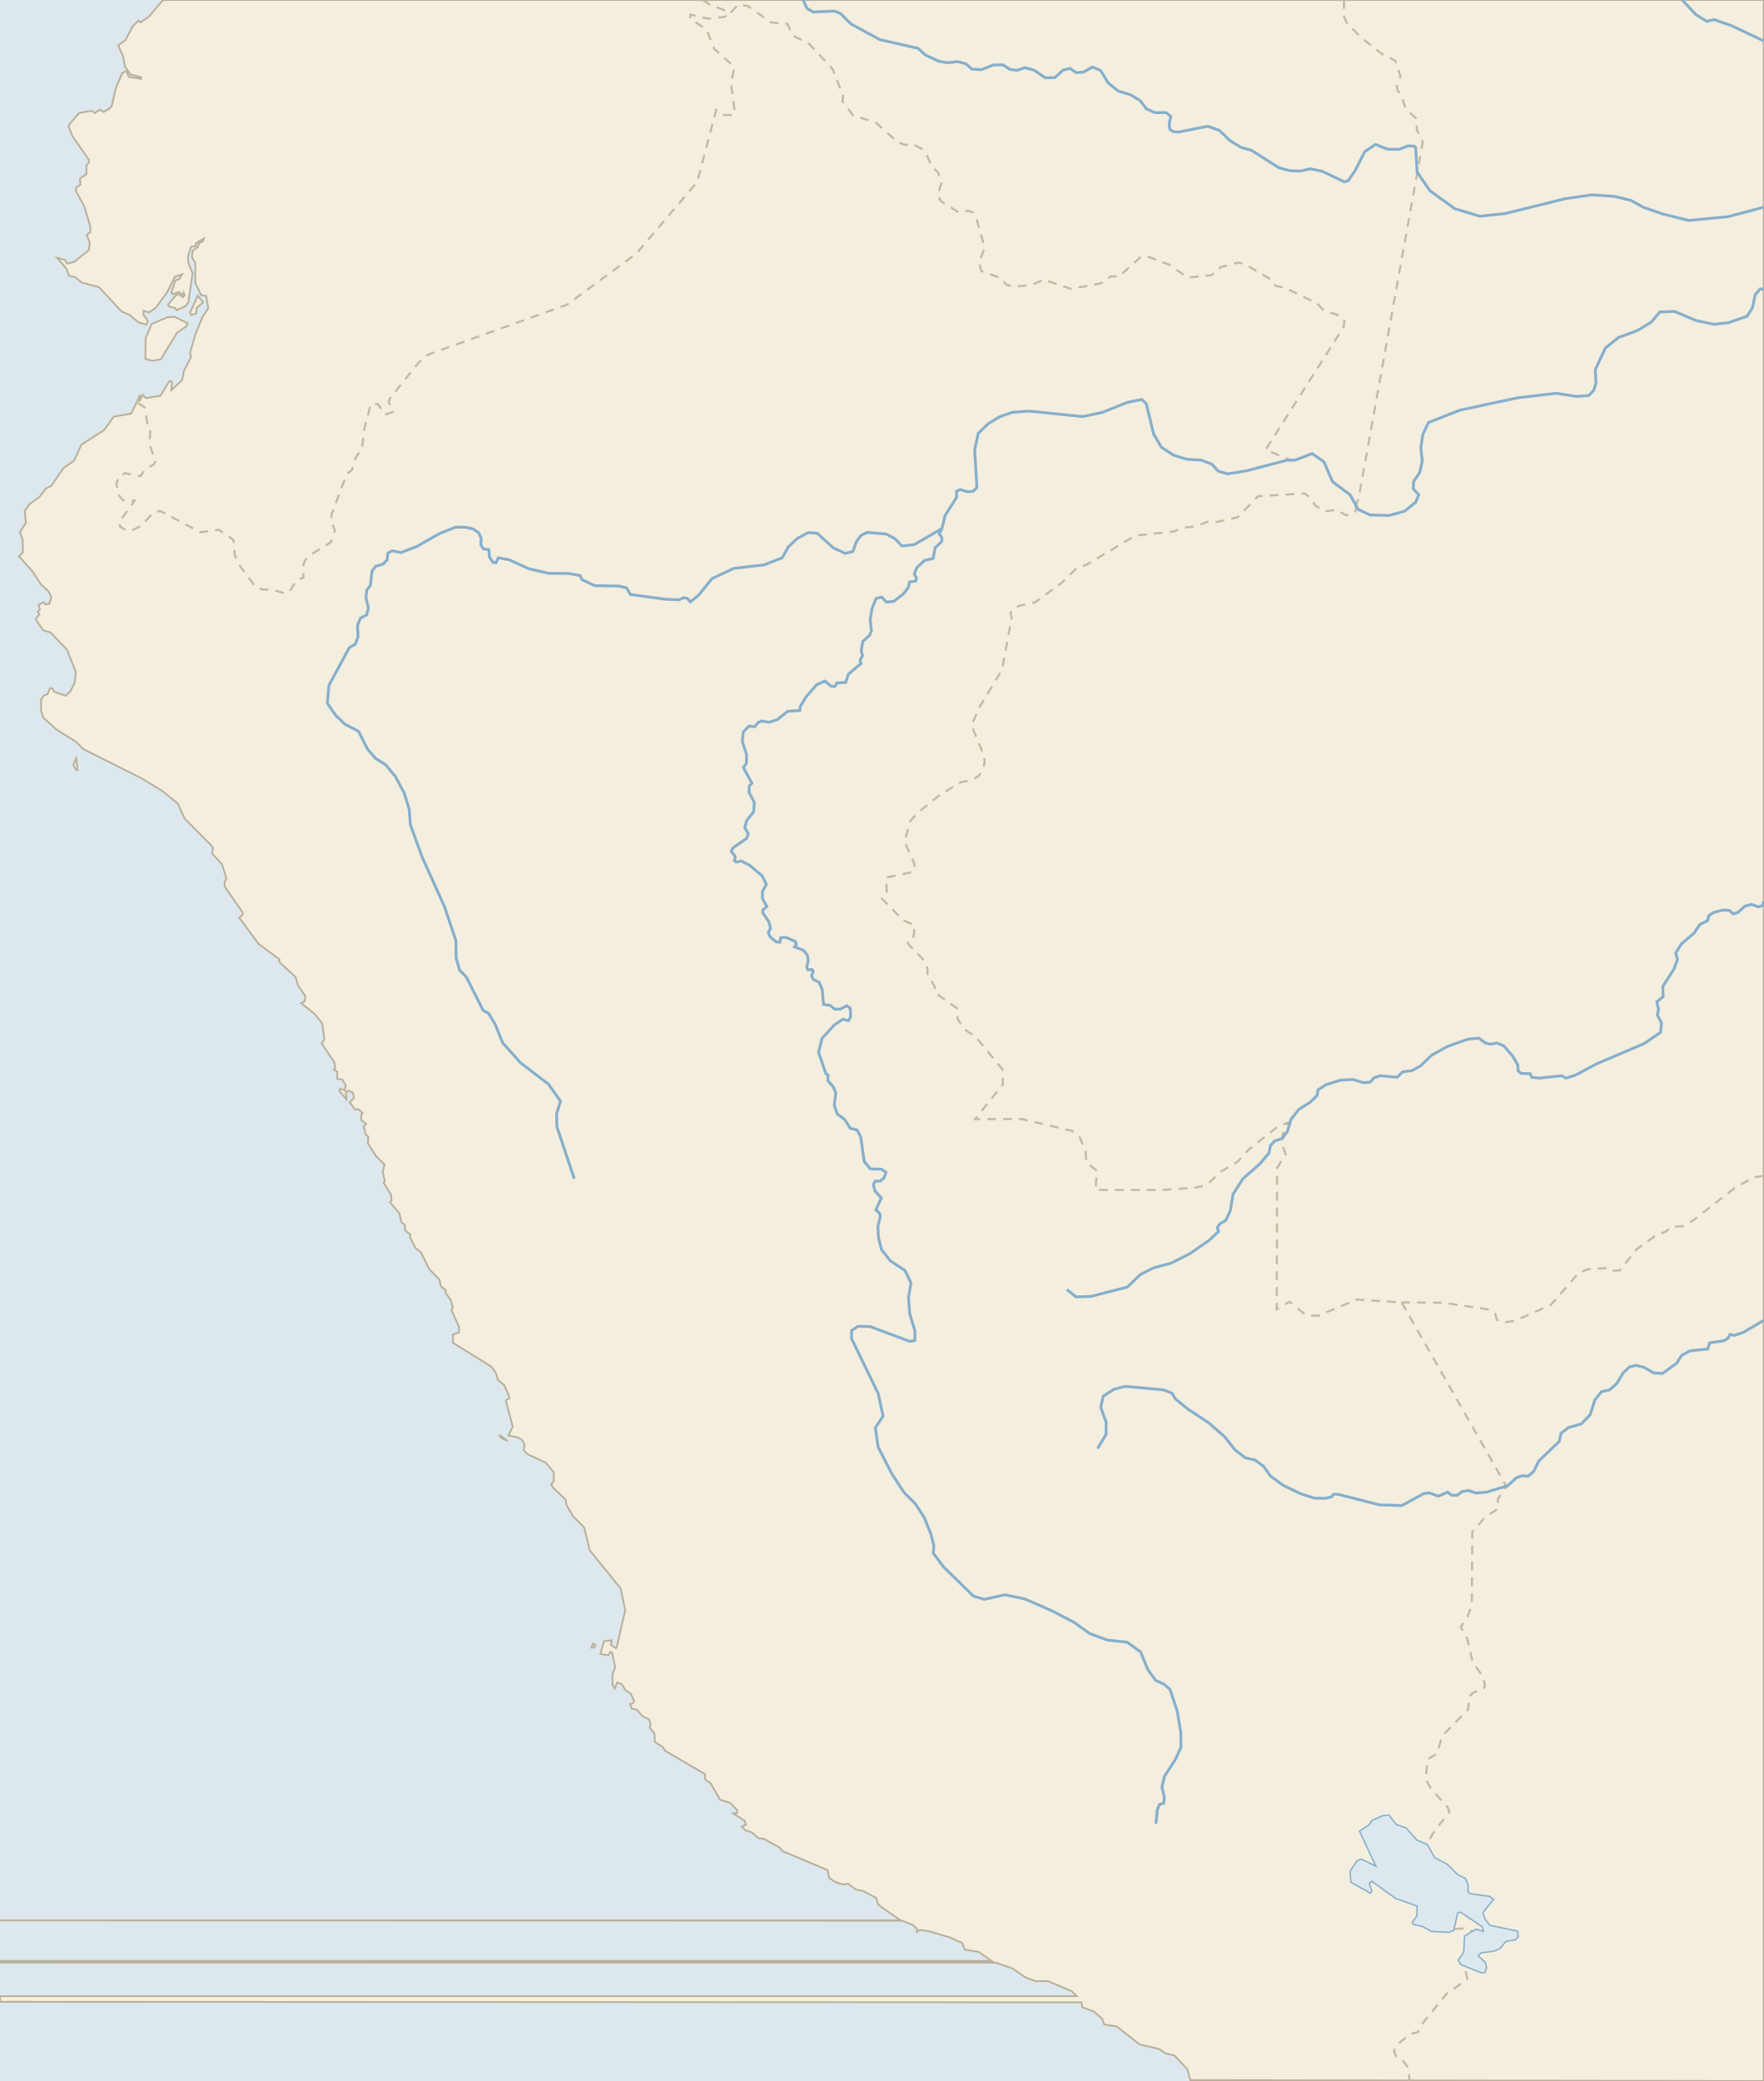
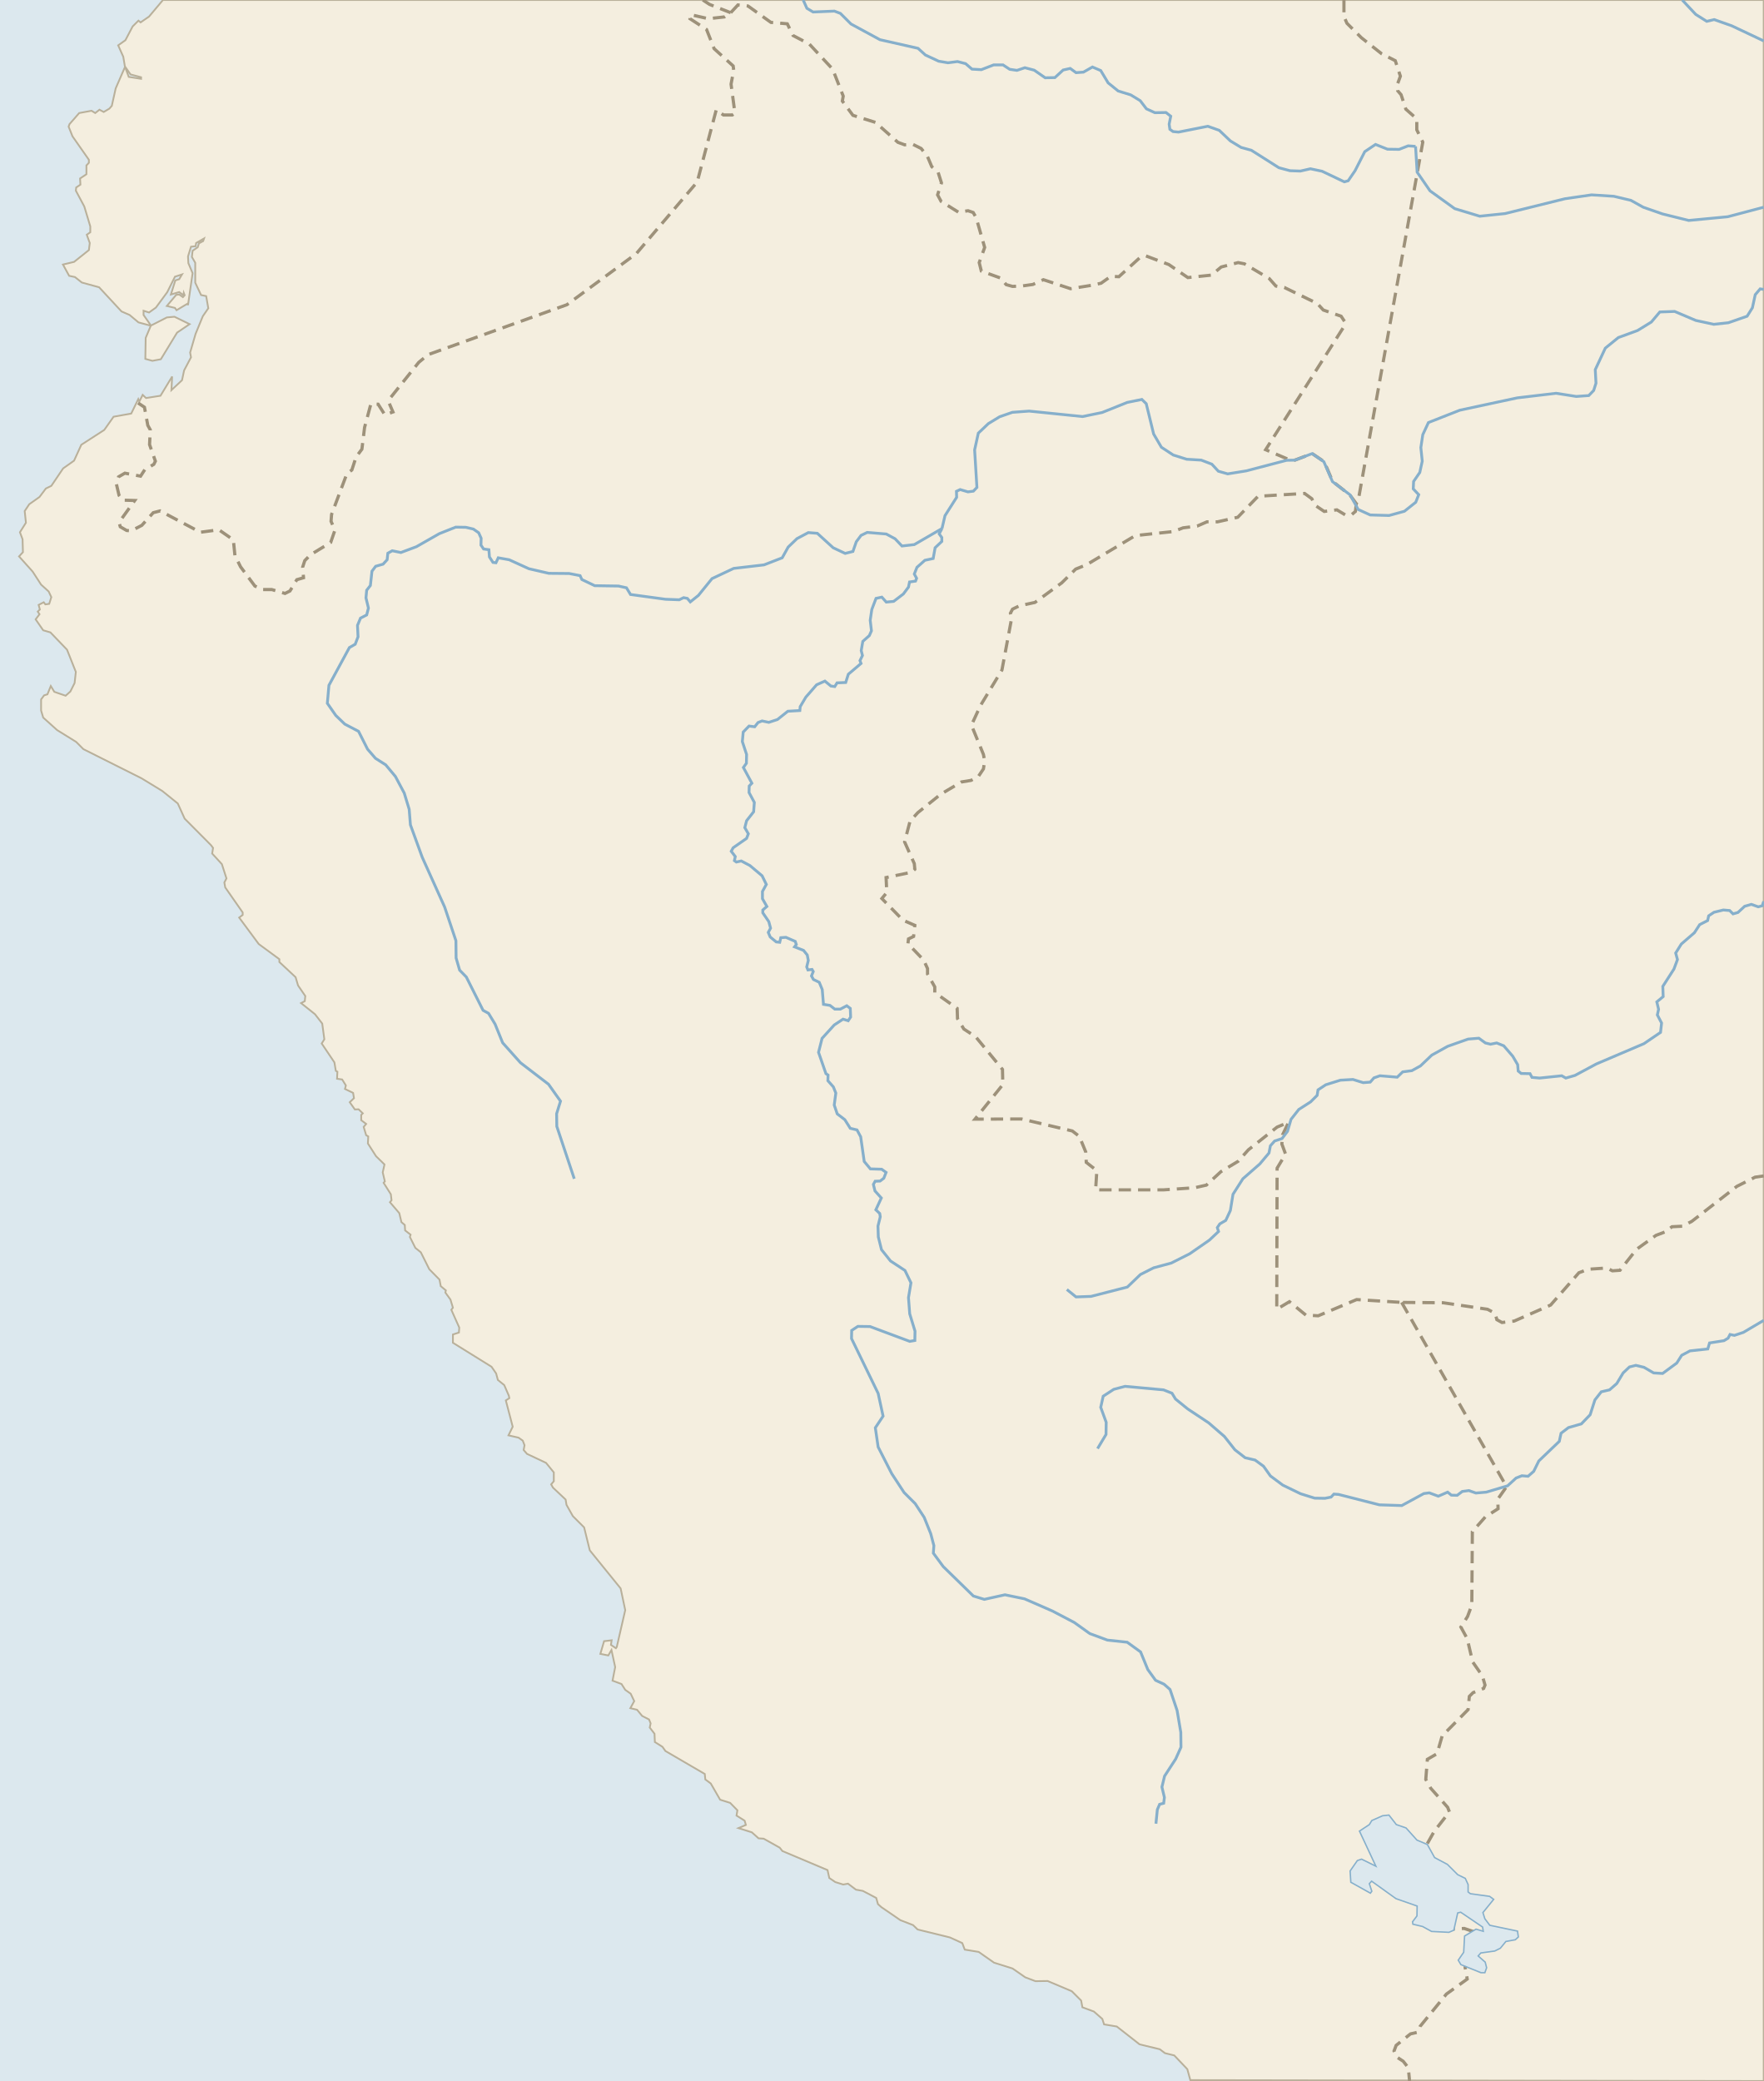
<svg xmlns="http://www.w3.org/2000/svg" viewBox="0 0 1000 1180" width="1000" height="1180">
  <rect width="1000" height="1180" fill="#dce8ee" />
-   <path fill="#f4eedf" stroke="#b9b09a" stroke-width="1" d="M1000.0 1135.6L1000.0 1180.0L674.9 1179.5L673.2 1173.3L665.8 1165.5L660.5 1164.2L657.6 1162.0L646.1 1159.2L633.2 1149.1L626.0 1147.9L625.0 1144.8L620.2 1140.6L613.7 1138.2L613.2 1135.4L0.0 1135.1L0.0 1131.9L610.5 1131.9L607.7 1129.1L594.0 1123.3L587.1 1123.4L581.3 1121.2L574.1 1116.2L564.6 1112.9L0.0 1112.8L0.0 1111.9L562.2 1111.9L554.9 1106.8L547.0 1105.5L545.6 1101.8L538.6 1098.6L526.8 1095.1L521.6 1094.3L519.9 1095.4L519.9 1093.7L517.7 1091.6L511.4 1089.1L0.0 1088.9L510.8 1088.9L510.5 1088.8L499.7 1081.4L497.8 1079.7L496.8 1076.2L489.2 1072.2L485.3 1071.5L480.8 1068.1L478.1 1068.6L473.6 1067.2L470.2 1064.9L469.2 1060.4L443.6 1049.6L442.1 1047.7L433.0 1042.6L430.1 1042.4L426.3 1039.0L422.7 1037.9L420.5 1035.8L422.9 1034.8L422.2 1032.4L415.7 1028.3L417.9 1028.0L418.1 1026.5L414.0 1022.3L408.3 1020.5L403.0 1011.3L399.9 1009.0L399.6 1005.9L377.3 992.9L375.6 990.5L371.3 987.8L371.1 983.1L368.4 979.6L368.9 977.2L368.0 975.0L364.1 973.0L361.2 969.5L358.1 968.8L357.2 966.2L358.8 965.9L359.6 964.6L357.6 960.4L354.5 958.2L352.4 954.9L350.0 954.0L348.5 957.5L347.3 955.2L347.3 949.4L348.8 945.3L347.1 937.2L346.1 936.7L344.9 938.7L340.4 937.8L342.5 930.6L346.8 930.1L346.4 932.7L349.2 934.6L349.7 933.9L354.5 913.0L351.9 900.7L334.4 879.1L331.2 866.1L324.8 859.7L321.2 853.3L320.7 850.3L313.5 843.5L312.5 841.7L314.0 839.9L314.0 834.9L309.6 829.5L298.8 824.4L296.9 822.2L297.4 819.5L296.4 816.9L294.0 815.2L288.3 813.9L290.7 809.0L286.8 794.1L288.8 792.8L288.5 791.4L285.9 785.4L282.3 782.5L281.3 778.8L278.7 775.0L256.8 761.4L256.8 756.7L260.2 755.6L260.4 752.8L255.9 742.7L256.8 741.5L255.4 736.9L252.5 732.9L252.8 731.7L249.9 729.3L249.2 725.6L243.4 719.7L238.6 710.1L235.5 707.6L232.4 701.4L232.8 700.1L229.7 697.7L229.5 694.6L227.6 693.0L226.4 687.9L221.1 681.7L222.0 680.6L221.6 677.2L217.5 670.7L218.2 669.9L217.0 664.8L218.0 660.3L213.2 655.6L208.6 648.4L208.8 644.4L207.6 643.7L206.2 639.0L207.6 637.3L204.8 635.2L204.8 632.2L205.7 631.3L203.3 629.0L201.2 629.1L198.3 625.0L200.7 622.7L200.2 619.7L197.6 618.4L196.1 619.2L196.4 623.3L192.5 618.8L192.8 617.4L195.4 618.2L196.1 615.5L194.0 612.1L191.1 611.7L191.3 607.7L189.2 606.6L190.1 605.6L189.6 602.4L182.4 591.7L183.9 589.3L182.7 580.4L178.6 575.1L170.7 568.8L172.8 567.7L173.1 564.8L169.0 558.8L167.6 554.1L158.4 545.5L158.4 543.9L146.7 535.3L135.6 520.3L137.6 518.8L137.6 517.4L127.7 503.2L127.2 500.4L128.4 498.1L125.8 490.0L120.3 484.0L120.8 480.8L119.6 479.2L104.7 464.2L100.8 455.6L92.0 448.5L80.2 441.3L47.3 424.8L43.2 420.7L32.4 414.0L24.5 406.9L23.3 402.9L23.3 396.6L25.0 394.3L26.9 393.7L28.4 390.2L29.6 390.3L30.8 392.3L37.2 394.5L39.9 392.1L42.3 387.3L43.0 381.0L38.0 368.4L28.6 358.6L24.5 357.4L20.2 351.2L22.4 348.3L21.4 346.8L22.6 345.6L21.9 343.0L24.8 341.5L25.7 342.7L27.9 342.4L29.1 338.6L27.6 335.4L23.3 331.5L18.5 324.1L10.8 315.5L13.0 313.1L12.8 305.8L11.3 301.8L14.7 296.4L14.0 289.8L16.6 285.9L22.4 281.8L26.0 277.0L29.1 275.5L35.8 265.6L42.0 261.2L46.1 252.2L59.1 243.8L64.4 236.3L74.4 234.5L79.5 223.9L79.0 227.7L80.9 223.9L82.8 225.7L91.0 224.4L96.0 216.1L97.5 216.3L97.2 221.2L103.2 215.6L104.4 210.0L108.3 202.6L107.8 199.9L110.9 189.3L115.0 179.3L118.1 174.8L116.9 167.9L114.0 167.3L110.7 160.3L110.7 149.0L108.8 145.7L109.2 142.2L112.1 140.2L112.8 138.0L115.2 136.7L115.7 135.2L111.2 137.8L110.9 139.6L108.3 139.9L106.6 145.4L106.8 149.2L109.2 154.9L106.8 171.5L105.2 173.6L100.1 175.9L99.2 174.6L95.8 173.8L95.3 172.7L99.9 167.2L101.6 167.0L103.7 168.5L104.7 167.4L104.2 166.1L104.0 167.4L101.6 165.6L97.7 166.8L97.2 165.9L99.4 159.0L101.6 158.3L103.2 155.6L99.2 156.9L94.8 165.7L88.4 174.4L84.5 177.2L81.4 176.2L81.4 178.6L83.8 182.0L83.1 184.1L78.5 182.8L73.5 178.6L68.9 176.6L56.2 162.9L46.4 160.2L42.5 157.1L39.2 156.4L37.7 152.4L32.4 146.2L36.8 147.4L38.0 149.5L42.0 148.5L50.4 141.8L50.9 137.8L49.2 133.1L51.2 131.7L51.2 128.4L47.8 117.1L43.0 108.1L43.2 106.3L45.6 104.7L45.4 101.2L49.0 98.8L49.0 93.8L50.4 92.3L50.4 90.6L41.1 77.3L38.9 71.8L39.4 70.4L44.9 64.1L51.9 62.8L54.0 64.1L56.4 62.2L58.8 63.5L62.0 61.6L63.4 60.0L65.6 50.1L69.4 41.3L71.8 40.4L73.0 43.6L80.0 44.7L80.0 43.8L74.0 42.2L70.8 37.6L69.9 32.2L67.0 25.7L71.1 22.8L75.2 15.0L78.5 11.7L79.7 12.7L84.5 9.4L92.4 0.0L1000.0 0.0L1000.0 1088.9L1000.0 1089.3L1000.0 1111.9L1000.0 1113.0L1000.0 1131.9L1000.0 1135.6ZM336.3 932.0L337.5 932.8L337.2 934.2L335.3 934.2L336.3 932.0ZM283.0 813.5L287.8 817.0L284.2 815.4L283.0 813.5ZM41.6 433.8L43.2 429.9L44.0 436.6L43.2 436.7L41.6 433.8ZM91.2 203.7L86.4 204.6L82.4 203.5L82.6 191.6L86.0 183.7L94.6 180.0L98.9 179.6L106.4 183.3L105.6 185.1L100.4 188.6L91.2 203.7ZM108.3 178.7L107.8 177.1L112.1 167.7L115.2 171.4L111.4 174.7L111.2 177.7L108.3 178.7Z" />
-   <path fill="none" stroke="#c4b9a2" stroke-width="1.2" stroke-dasharray="5 4" d="M769.0 285.6L768.5 290.0L766.4 291.8L763.0 292.1L758.0 289.1L750.8 290.0L745.5 286.4L743.8 282.8L739.7 279.8L713.3 281.4L701.8 293.3L690.3 295.9L684.3 295.9L678.8 298.3L670.8 299.3L665.3 301.4L643.7 303.7L616.1 320.2L609.9 322.7L602.0 330.5L586.8 341.6L578.0 343.5L574.1 345.4L572.9 347.7L573.6 350.5L568.1 379.9L555.9 400.1L550.8 411.2L557.6 427.8L558.3 431.5L557.6 436.0L554.9 440.0L550.6 442.5L545.1 443.4L533.3 450.4L520.4 460.8L516.0 465.6L512.9 477.4L518.4 489.7L518.7 492.9L516.8 494.6L502.4 497.6L502.8 506.1L500.0 509.5L512.0 521.8L518.7 524.7L518.0 531.0L515.1 532.4L514.8 535.1L523.7 544.4L525.9 549.2L525.9 552.3L530.0 559.6L530.0 562.8L542.7 571.8L542.9 577.6L546.5 583.5L553.2 587.9L568.4 606.4L568.6 615.0L552.8 634.6L579.2 634.5L608.0 641.3L612.0 644.4L615.6 653.2L615.9 659.1L621.9 663.8L621.2 674.6L623.8 674.7L659.6 674.7L677.3 673.5L684.0 672.0L692.2 664.4L702.0 658.5L707.8 652.0L724.1 639.1L730.6 636.4L727.2 643.5L726.8 648.7L728.9 654.4L724.1 662.4L723.9 742.4L731.1 738.1L740.4 745.7L747.4 746.1L769.2 736.9L794.7 738.5M794.7 738.5L854.2 843.0L849.2 850.1L849.4 855.5L842.2 860.1L834.8 868.5L834.5 910.1L832.1 916.6L828.3 922.6L831.9 929.2L835.0 942.4L840.5 950.3L842.0 955.5L841.2 957.4L835.2 959.8L833.1 961.9L832.4 969.4L817.7 984.3L814.8 994.4L809.3 997.6L808.4 1009.0L811.2 1014.0L820.8 1024.8L821.8 1027.4L813.2 1038.4L805.5 1052.1L805.2 1054.6L818.9 1088.9L824.4 1093.8L830.2 1093.5L839.1 1096.5L843.4 1099.9L843.9 1101.7L832.8 1108.1L831.2 1110.9L830.7 1115.5L831.9 1122.2L820.1 1130.7L805.2 1149.0L804.0 1152.3L799.7 1153.3L791.6 1159.8L790.4 1163.0L791.6 1166.2L795.6 1168.8L798.5 1172.5L799.2 1180.0M78.3 228.5L81.9 230.9L83.8 241.2L85.2 243.7L84.8 252.1L88.1 261.5L87.2 263.3L82.1 266.3L79.7 270.0L70.8 268.3L67.2 270.4L66.0 274.5L67.5 280.9L69.6 283.6L76.4 283.8L67.5 296.2L68.2 298.7L71.8 300.8L74.4 301.0L80.4 297.9L86.9 290.7L90.8 289.7L113.6 301.8L124.1 300.4L132.3 306.1L133.2 315.0L136.4 321.4L144.5 332.3L148.8 334.3L154.1 334.3L161.6 336.5L164.4 335.1L168.3 328.7L172.1 327.6L171.6 321.6L172.8 317.9L176.0 314.6L187.5 307.6L189.9 300.6L187.7 295.6L188.0 291.7L196.6 268.8L199.5 266.5L201.9 259.1L205.2 254.7L206.7 242.4L210.3 229.0L214.4 229.2L218.2 235.2L222.8 233.6L220.4 228.0L221.1 225.9L237.4 205.5L242.7 201.1L321.4 172.8L360.8 143.8L395.3 103.2L406.1 62.3L410.2 65.2L415.2 65.2L416.7 64.2L414.5 47.7L416.0 39.8L415.7 37.4L404.9 27.6L400.6 16.7L391.2 10.6L391.5 8.3L401.6 10.6L410.7 9.6L414.3 7.2M414.3 7.2L418.4 2.8L424.1 3.4L437.1 12.7L446.4 13.5L449.6 20.1L458.9 25.0L472.1 39.2L478.1 54.5L477.6 57.3L483.6 65.4L496.4 69.4L509.1 80.7L512.9 82.1L517.7 81.9L522.3 84.2L525.9 88.8L528.3 94.5L531.9 97.7L533.8 103.7L531.6 110.5L533.6 114.2L543.4 120.3L548.9 119.5L551.8 120.5L553.5 123.5L558.3 140.3L555.2 148.9L556.4 153.7L567.4 157.7L570.5 161.4L574.1 162.4L579.2 162.2L585.6 161.3L591.6 158.6L607.0 163.7L618.8 161.8L624.3 160.6L629.8 156.7L634.4 156.9L646.4 146.0L649.7 145.1L662.7 150.0L673.5 157.4L686.9 156.0L692.4 151.4L702.0 148.9L705.6 149.6L719.6 157.9L723.4 162.2L728.2 163.0L746.9 172.1L750.3 175.8L760.4 179.3L762.3 182.2L761.8 185.5L717.6 255.0L731.3 260.8L734.2 260.9L744.0 257.2L750.8 261.8L755.6 273.0L765.4 280.7L769.0 285.6M398.5 0.0L402.3 2.5L414.3 7.2M762.0 0.0L762.0 9.3L763.7 13.2L771.9 21.4L783.4 30.5L791.1 34.4L794.0 43.2L792.0 48.7L792.5 51.5L794.4 53.7L797.1 61.9L803.3 67.4L803.3 73.6L806.7 80.6L770.2 283.2L769.0 285.6M1000.0 666.8L995.1 667.5L984.8 672.7L959.3 692.5L954.0 695.3L948.0 695.6L944.4 698.4L938.9 700.5L927.9 708.4L918.5 720.3L914.2 720.6L911.1 719.0L900.5 719.7L895.2 721.7L879.2 740.0L858.5 749.1L851.6 749.9L848.7 748.3L847.7 744.7L843.4 742.4L818.2 738.7L794.7 738.5" />
+   <path fill="#f4eedf" stroke="#b9b09a" stroke-width="1" d="M21.9 343.0L24.8 341.5L25.7 342.7L27.9 342.4L29.1 338.6L27.6 335.4L23.3 331.5L18.5 324.1L10.8 315.5L13.0 313.1L12.8 305.8L11.3 301.8L14.7 296.4L14.0 289.8L16.6 285.9L22.4 281.8L26.0 277.0L29.1 275.5L35.8 265.6L42.0 261.2L46.1 252.2L59.1 243.8L64.4 236.3L74.4 234.5L78.4 226.3L79.0 227.7L80.9 223.9L82.8 225.7L91.0 224.4L97.6 213.5L97.2 221.2L103.2 215.6L104.4 210.0L108.3 202.6L107.8 199.9L110.9 189.3L115.0 179.3L118.1 174.8L116.9 167.9L114.0 167.3L110.7 160.3L110.7 149.0L108.8 145.7L109.2 142.2L112.1 140.2L112.8 138.0L115.2 136.7L115.7 135.2L111.2 137.8L110.9 139.6L108.3 139.9L106.6 145.4L106.8 149.2L109.2 154.9L106.6 173.0L106.3 172.2L100.1 175.9L99.2 174.6L94.6 173.5L99.9 167.2L101.6 167.0L103.7 168.5L104.7 167.4L104.2 166.1L104.0 167.4L101.6 165.6L96.9 167.0L99.4 159.0L101.6 158.3L103.2 155.6L99.2 156.9L94.8 165.7L88.4 174.4L84.5 177.2L81.4 176.2L81.4 178.6L85.6 184.6L94.6 180.0L98.9 179.6L107.5 183.8L100.4 188.6L91.2 203.7L86.4 204.6L82.4 203.5L82.6 191.6L85.5 184.7L78.5 182.8L73.5 178.6L68.9 176.6L56.2 162.9L46.4 160.2L42.5 157.1L39.2 156.4L35.7 150.0L42.0 148.5L50.4 141.8L50.9 137.8L49.2 133.1L51.2 131.7L51.2 128.4L47.8 117.1L43.0 108.1L43.2 106.3L45.6 104.7L45.4 101.2L49.0 98.8L49.0 93.8L50.4 92.3L50.4 90.6L41.1 77.3L38.9 71.8L39.4 70.4L44.9 64.1L51.9 62.8L54.0 64.1L56.4 62.2L58.8 63.5L62.0 61.6L63.4 60.0L65.6 50.1L70.9 37.9L73.0 43.6L80.0 44.7L80.0 43.8L74.0 42.2L70.8 37.6L69.9 32.2L67.0 25.7L71.1 22.8L75.2 15.0L78.5 11.7L79.7 12.7L84.5 9.4L92.4 0.0L1000.0 0.0L1000.0 1180.0L674.9 1179.5L673.2 1173.3L665.8 1165.5L660.5 1164.2L657.6 1162.0L646.1 1159.2L633.2 1149.1L626.0 1147.9L625.0 1144.8L620.2 1140.6L613.7 1138.2L613.0 1134.4L607.7 1129.1L594.0 1123.3L587.1 1123.4L581.3 1121.2L574.1 1116.2L563.6 1112.9L554.9 1106.8L547.0 1105.5L545.6 1101.8L538.6 1098.6L520.3 1094.1L517.7 1091.6L510.5 1088.8L499.7 1081.4L497.8 1079.7L496.8 1076.2L489.2 1072.2L485.3 1071.5L480.8 1068.1L478.1 1068.6L473.6 1067.2L470.2 1064.9L469.2 1060.4L443.6 1049.6L442.1 1047.7L433.0 1042.6L430.1 1042.4L426.3 1039.0L418.7 1036.6L422.9 1034.8L422.2 1032.4L417.6 1029.5L418.1 1026.5L414.0 1022.3L408.3 1020.5L403.0 1011.3L399.9 1009.0L399.6 1005.9L377.3 992.9L375.6 990.5L371.3 987.8L371.1 983.1L368.4 979.6L368.9 977.2L368.0 975.0L364.1 973.0L361.2 969.5L357.4 968.6L359.6 964.6L357.6 960.4L354.5 958.2L352.4 954.9L347.3 953.0L348.8 945.3L346.7 935.6L344.9 938.7L340.4 937.8L342.5 930.6L346.8 930.1L346.4 932.7L349.2 934.6L349.7 933.9L354.5 913.0L351.9 900.7L334.4 879.1L331.2 866.1L324.8 859.7L321.2 853.3L320.7 850.3L313.5 843.5L312.5 841.7L314.0 839.9L314.0 834.9L309.6 829.5L298.8 824.4L296.9 822.2L297.4 819.5L296.4 816.9L294.0 815.2L288.3 813.9L290.7 809.0L286.8 794.1L288.8 792.8L288.5 791.4L285.9 785.4L282.3 782.5L281.3 778.8L278.7 775.0L256.8 761.4L256.8 756.7L260.2 755.6L260.4 752.8L255.9 742.7L256.8 741.5L255.4 736.9L252.5 732.9L252.8 731.7L249.9 729.3L249.2 725.6L243.4 719.7L238.6 710.1L235.5 707.6L232.4 701.4L232.8 700.1L229.7 697.7L229.5 694.6L227.6 693.0L226.4 687.9L221.1 681.7L222.0 680.6L221.6 677.2L217.5 670.7L218.2 669.9L217.0 664.8L218.0 660.3L213.2 655.6L208.6 648.4L208.8 644.4L207.6 643.7L206.2 639.0L207.6 637.3L204.8 635.2L204.8 632.2L205.7 631.3L203.3 629.0L201.2 629.1L198.3 625.0L200.7 622.7L200.2 619.7L195.6 617.5L196.1 615.5L194.0 612.1L191.1 611.7L191.3 607.7L190.4 607.2L189.6 602.4L182.4 591.7L183.9 589.3L182.7 580.4L178.6 575.1L170.7 568.8L172.8 567.7L173.1 564.8L169.0 558.8L167.6 554.1L158.4 545.5L158.4 543.9L146.7 535.3L135.6 520.3L137.6 518.8L137.6 517.4L127.7 503.2L127.2 500.4L128.4 498.1L125.8 490.0L120.3 484.0L120.8 480.8L119.6 479.2L104.7 464.2L100.8 455.6L92.0 448.5L80.2 441.3L47.3 424.8L43.2 420.7L32.4 414.0L24.5 406.9L23.3 402.9L23.3 396.6L25.0 394.3L26.9 393.7L28.8 389.0L30.8 392.3L37.2 394.5L39.9 392.1L42.3 387.3L43.0 381.0L38.0 368.4L28.6 358.6L24.5 357.4L20.2 351.2L22.4 348.3L21.4 346.8L22.6 345.6L21.9 343.0Z" />
+   <path fill="none" stroke="#9d917a" stroke-width="1.8" stroke-dasharray="7 4" d="M769.0 285.6L768.5 290.0L766.4 291.8L763.0 292.1L758.0 289.1L750.8 290.0L745.5 286.4L743.8 282.8L739.7 279.8L713.3 281.4L701.8 293.3L690.3 295.9L684.3 295.9L678.8 298.3L670.8 299.3L665.3 301.4L643.7 303.7L616.1 320.2L609.9 322.7L602.0 330.5L586.8 341.6L578.0 343.5L574.1 345.4L572.9 347.7L573.6 350.5L568.1 379.9L555.9 400.1L550.8 411.2L557.6 427.8L558.3 431.5L557.6 436.0L554.9 440.0L550.6 442.5L545.1 443.4L533.3 450.4L520.4 460.8L516.0 465.6L512.9 477.4L518.4 489.7L518.7 492.9L516.8 494.6L502.4 497.6L502.8 506.1L500.0 509.5L512.0 521.8L518.7 524.7L518.0 531.0L515.1 532.4L514.8 535.1L523.7 544.4L525.9 549.2L525.9 552.3L530.0 559.6L530.0 562.8L542.7 571.8L542.9 577.6L546.5 583.5L553.2 587.9L568.4 606.4L568.6 615.0L552.8 634.6L579.2 634.5L608.0 641.3L612.0 644.4L615.6 653.2L615.9 659.1L621.9 663.8L621.2 674.6L623.8 674.7L659.6 674.7L677.3 673.5L684.0 672.0L692.2 664.4L702.0 658.5L707.8 652.0L724.1 639.1L730.6 636.4L727.2 643.5L726.8 648.7L728.9 654.4L724.1 662.4L723.9 742.4L731.1 738.1L740.4 745.7L747.4 746.1L769.2 736.9L794.7 738.5M794.7 738.5L854.2 843.0L849.2 850.1L849.4 855.5L842.2 860.1L834.8 868.5L834.5 910.1L832.1 916.6L828.3 922.6L831.9 929.2L835.0 942.4L840.5 950.3L842.0 955.5L841.2 957.4L835.2 959.8L833.1 961.9L832.4 969.4L817.7 984.3L814.8 994.4L809.3 997.6L808.4 1009.0L811.2 1014.0L820.8 1024.8L821.8 1027.4L813.2 1038.4L805.5 1052.1L805.2 1054.6L818.9 1088.9L824.4 1093.8L830.2 1093.5L839.1 1096.5L843.4 1099.9L843.9 1101.7L832.8 1108.1L831.2 1110.9L830.7 1115.5L831.9 1122.2L820.1 1130.7L805.2 1149.0L804.0 1152.3L799.7 1153.3L791.6 1159.8L790.4 1163.0L791.6 1166.2L795.6 1168.8L798.5 1172.5L799.2 1180.0M78.3 228.5L81.9 230.9L83.8 241.2L85.2 243.7L84.8 252.1L88.1 261.5L87.2 263.3L82.1 266.3L79.7 270.0L70.8 268.3L67.2 270.4L66.0 274.5L67.5 280.9L69.6 283.6L76.4 283.8L67.5 296.2L68.2 298.7L71.8 300.8L74.4 301.0L80.4 297.9L86.9 290.7L90.8 289.7L113.6 301.8L124.1 300.4L132.3 306.1L133.2 315.0L136.4 321.4L144.5 332.3L148.8 334.3L154.1 334.3L161.6 336.5L164.4 335.1L168.3 328.7L172.1 327.6L171.6 321.6L172.8 317.9L176.0 314.6L187.5 307.6L189.9 300.6L187.7 295.6L188.0 291.7L196.6 268.8L199.5 266.5L201.9 259.1L205.2 254.7L206.7 242.4L210.3 229.0L214.4 229.2L218.2 235.2L222.8 233.6L220.4 228.0L221.1 225.9L237.4 205.5L242.7 201.1L321.4 172.8L360.8 143.8L395.3 103.2L406.1 62.3L410.2 65.2L415.2 65.2L416.7 64.2L414.5 47.7L416.0 39.8L415.7 37.4L404.9 27.6L400.6 16.7L391.2 10.6L391.5 8.3L401.6 10.6L410.7 9.6L414.3 7.2M414.3 7.2L418.4 2.8L424.1 3.4L437.1 12.7L446.4 13.5L449.6 20.1L458.9 25.0L472.1 39.2L478.1 54.5L477.6 57.3L483.6 65.4L496.4 69.4L509.1 80.7L512.9 82.1L517.7 81.9L522.3 84.2L525.9 88.8L528.3 94.5L531.9 97.7L533.8 103.7L531.6 110.5L533.6 114.2L543.4 120.3L548.9 119.5L551.8 120.5L553.5 123.5L558.3 140.3L555.2 148.9L556.4 153.7L567.4 157.7L570.5 161.4L574.1 162.4L579.2 162.2L585.6 161.3L591.6 158.6L607.0 163.7L618.8 161.8L624.3 160.6L629.8 156.7L634.4 156.9L646.4 146.0L649.7 145.1L662.7 150.0L673.5 157.4L686.9 156.0L692.4 151.4L702.0 148.9L705.6 149.6L719.6 157.9L723.4 162.2L728.2 163.0L746.9 172.1L750.3 175.8L760.4 179.3L762.3 182.2L761.8 185.5L717.6 255.0L731.3 260.8L734.2 260.9L744.0 257.2L750.8 261.8L755.6 273.0L765.4 280.7L769.0 285.6M398.5 0.0L402.3 2.5L414.3 7.2M762.0 0.0L762.0 9.3L763.7 13.2L771.9 21.4L783.4 30.5L791.1 34.4L794.0 43.2L792.0 48.7L792.5 51.5L794.4 53.7L797.1 61.9L803.3 67.4L803.3 73.6L806.7 80.6L770.2 283.2L769.0 285.6M1000.0 666.8L995.1 667.5L984.8 672.7L959.3 692.5L954.0 695.3L948.0 695.6L944.4 698.4L938.9 700.5L927.9 708.4L918.5 720.3L914.2 720.6L911.1 719.0L900.5 719.7L895.2 721.7L879.2 740.0L858.5 749.1L851.6 749.9L848.7 748.3L847.7 744.7L843.4 742.4L818.2 738.7L794.7 738.5" />
  <path fill="none" stroke="#86afcb" stroke-width="1.6" d="M1000.0 164.1L998.0 163.8L995.2 167.1L993.6 174.5L990.6 179.3L980.0 183.0L971.7 183.9L961.5 181.7L949.5 176.6L941.1 176.9L936.3 182.6L928.5 187.4L917.6 191.4L910.2 197.4L904.5 209.6L904.9 217.3L903.6 221.4L900.8 224.3L893.7 224.8L882.3 223.0L860.3 225.6L827.7 232.6L809.9 239.6L806.7 246.5L805.6 253.8L806.4 261.5L805.0 267.9L801.5 273.0L801.3 277.2L804.4 280.5L802.7 284.8L796.3 289.9L787.6 292.3L776.9 292.0L770.1 288.9L765.5 280.6L755.5 273.1L750.6 261.8L744.0 257.2L734.3 260.9L729.5 261.0L706.6 267.0L696.1 268.7L690.8 267.2L687.1 263.2L681.1 260.9L672.8 260.4L665.2 258.0L658.5 253.6L654.1 246.1L649.9 228.9L647.4 226.5L639.1 228.2L624.9 233.9L613.8 236.2L583.5 233.1L574.0 233.8L566.8 236.3L560.4 240.2L554.7 245.6L552.6 255.1L553.9 276.4L551.9 278.5L548.8 278.9L544.4 277.6L542.3 278.6L542.4 282.0L535.8 292.4L534.1 299.7M455.4 0.0L457.5 4.7L461.0 6.8L473.1 6.3L476.5 7.6L482.5 13.6L498.9 22.5L520.5 27.4L524.7 31.2L532.2 34.7L537.5 35.6L542.9 34.9L547.5 36.1L551.1 39.2L556.4 39.5L563.4 36.8L568.7 36.8L572.5 39.3L576.6 39.9L581.1 38.4L586.4 39.8L592.6 44.1L598.1 44.0L602.8 39.7L606.8 38.8L610.1 41.2L614.3 40.9L619.4 38.0L624.1 40.0L628.3 47.0L634.0 51.6L641.1 53.8L646.5 57.1L650.0 61.7L654.8 63.9L661.1 63.8L663.8 65.9L662.9 70.4L663.3 73.3L665.1 74.6L668.2 74.9L684.8 71.6L691.3 73.9L697.6 79.9L703.7 83.6L709.5 85.2L725.1 95.1L731.4 96.8L737.3 97.0L743.0 95.7L749.6 97.1L762.2 103.1L764.4 102.5L768.3 96.8L773.8 86.0L779.9 81.9L786.7 84.6L793.3 84.7L798.4 82.7L802.6 83.0M802.6 83.0L803.5 97.6L810.8 108.2L824.8 118.3L839.0 122.6L853.4 121.1L887.3 112.7L902.4 110.5L915.0 111.3L924.7 113.6L931.7 117.5L942.6 121.3L957.5 125.0L979.6 122.9L1000.0 117.5M622.3 821.4L627.1 813.4L627.2 806.5L624.1 798.0L625.5 791.7L631.5 787.8L637.9 786.1L659.7 788.1L664.5 790.0L666.5 793.3L673.4 798.9L685.3 806.8L694.2 814.5L700.2 822.1L706.0 826.6L711.6 827.9L716.4 831.4L720.3 836.9L727.3 842.1L737.4 847.0L745.4 849.5L751.2 849.6L754.7 848.9L756.3 847.2L759.0 847.4L782.1 853.3L794.8 853.7L807.3 846.9L810.4 846.5L815.5 848.4L820.8 846.1L822.9 847.8L826.2 847.9L829.1 845.7L832.8 845.2L836.8 846.6L842.7 846.1L854.8 842.5L859.6 838.1L862.9 836.8L866.4 837.1L869.6 834.3L872.5 828.4L884.1 817.3L885.1 812.7L889.3 809.5L896.6 807.4L901.6 802.2L904.3 793.8L907.9 789.2L912.6 788.1L916.7 784.5L920.3 778.5L923.9 775.1L927.5 774.2L932.1 775.3L937.6 778.5L942.7 778.8L950.7 772.9L953.5 768.5L958.2 766.0L968.3 764.9L969.3 761.5L977.5 760.2L979.8 758.8L980.9 756.7L983.4 757.2L988.5 755.5L1000.0 748.7M325.6 668.4L315.7 638.7L315.6 631.5L317.8 624.4L311.0 614.8L295.1 602.6L285.0 591.3L280.7 580.7L277.0 574.6L273.9 572.9L264.4 554.0L260.6 550.1L258.6 543.2L258.5 533.4L252.1 514.3L239.4 486.1L232.7 467.7L232.0 458.9L229.2 449.7L224.2 440.3L218.7 433.7L212.9 430.0L208.4 424.8L203.3 414.7L195.5 410.6L190.4 405.7L185.6 398.8L186.5 388.6L198.1 367.2L201.4 365.3L203.0 361.1L202.7 354.6L204.4 350.5L207.9 348.7L208.9 344.8L207.5 339.0L207.9 334.7L210.0 332.0L210.9 323.9L213.0 321.1L217.2 319.9L219.5 317.4L219.9 313.7L222.4 312.3L227.3 313.3L236.1 310.0L249.1 302.6L258.4 298.9L264.1 299.0L268.4 300.0L271.4 302.1L272.8 305.2L272.7 309.1L274.2 311.3L277.2 311.7L277.5 315.8L279.5 318.9L281.2 319.1L282.5 316.3L288.7 317.4L299.9 322.5L311.2 325.1L322.7 325.2L328.9 326.4L329.9 328.6L337.2 332.1L350.7 332.3L355.2 333.3L357.5 337.1L377.3 339.8L385.1 340.1L387.6 338.9L389.7 339.3L391.4 341.3L396.0 337.6L403.7 328.1L416.0 322.3L433.2 320.3L443.5 316.3L446.9 310.2L451.9 305.4L458.3 302.0L463.4 302.4L472.4 310.6L479.2 313.8L483.6 312.7L485.5 307.2L488.2 303.6L491.7 301.9L502.5 302.8L507.5 305.5L511.4 309.6L518.4 308.8L534.1 299.7M953.8 0.0L961.5 8.2L967.7 12.1L971.9 11.1L981.8 14.6L1000.0 23.2M604.9 731.2L610.1 735.4L618.6 735.1L639.2 729.8L646.6 722.7L654.1 718.9L664.1 716.2L674.6 710.9L685.7 703.2L690.9 698.3L690.2 696.1L691.6 694.0L695.0 692.0L697.6 686.4L699.1 677.2L704.7 668.4L714.3 660.0L719.5 653.8L720.3 649.7L722.7 647.0L726.9 645.6L730.0 641.5L732.0 634.7L736.4 629.1L743.1 624.8L746.8 621.1L747.3 618.0L751.7 615.1L760.0 612.5L767.1 612.1L772.9 613.9L776.9 613.6L779.0 611.2L782.4 610.0L792.2 610.8L795.3 607.8L800.5 607.1L805.4 604.4L811.8 598.3L820.8 593.3L832.4 589.2L838.5 588.7L842.2 591.4L845.1 592.1L848.6 591.4L852.6 593.0L857.7 598.9L860.5 603.7L860.8 607.3L862.5 608.7L867.5 608.8L868.6 610.9L872.9 611.3L885.5 610.0L887.8 611.3L893.0 609.8L905.1 603.3L932.1 591.8L941.5 585.4L942.1 580.1L939.7 575.5L940.4 572.3L939.4 568.1L943.0 565.1L942.8 559.3L949.1 549.5L951.1 544.1L950.1 540.4L953.3 535.3L960.7 528.9L963.7 524.3L968.2 522.0L968.8 519.3L971.8 517.3L977.1 516.0L980.7 516.3L982.6 518.2L985.4 517.4L989.2 513.9L993.0 512.8L996.9 514.2L999.2 513.6L1000.0 511.1M655.4 1034.1L656.2 1026.1L657.5 1023.1L659.8 1022.5L660.2 1019.2L658.8 1013.3L660.3 1007.1L666.6 997.4L669.6 990.7L669.5 982.3L667.4 969.9L663.4 958.0L660.0 955.0L655.2 952.8L650.8 946.7L646.7 936.7L639.1 931.2L627.9 930.0L617.9 926.3L609.1 920.0L596.7 913.5L580.9 906.6L569.8 904.3L558.1 906.9L551.9 905.0L534.8 888.3L529.2 880.7L529.5 876.4L527.7 869.6L524.0 860.4L518.9 852.6L512.6 846.3L505.6 835.6L497.9 820.5L496.3 809.6L500.7 803.0L497.9 790.1L482.8 759.0L482.9 754.4L486.4 752.1L493.3 752.2L515.8 760.6L518.7 760.1L518.8 754.8L515.8 745.0L515.1 735.8L516.5 727.4L513.1 720.4L504.9 715.0L499.8 708.6L498.0 701.4L497.8 695.2L499.1 690.0L498.8 688.1L496.6 686.0L499.7 679.3L496.1 675.3L495.2 671.6L496.2 669.8L499.0 669.7L501.1 668.1L502.4 664.8L499.9 663.0L493.5 662.8L490.0 658.6L488.0 644.6L485.9 640.7L482.1 639.8L479.0 634.9L474.7 631.6L473.0 626.6L473.9 619.8L472.5 616.3L469.4 612.8L469.5 609.6L468.3 608.8L464.1 596.7L466.1 588.8L473.0 581.2L478.0 577.9L480.9 578.8L482.3 576.7L482.1 571.8L480.1 570.3L476.5 572.2L473.3 572.2L470.6 570.1L466.9 569.5L466.2 561.1L464.5 557.0L461.2 555.4L460.1 553.4L461.1 550.9L460.4 549.7L458.1 550.0L457.4 548.3L458.3 544.6L457.7 541.5L455.6 538.9L450.5 536.9L451.5 535.6L450.9 533.8L445.6 531.5L442.7 531.7L442.1 534.3L440.1 534.1L436.7 531.3L435.6 528.7L436.9 526.3L435.9 522.6L432.5 517.6L432.5 516.0L434.8 514.0L432.3 509.6L432.3 505.5L434.5 501.5L432.1 496.6L425.2 490.8L420.3 488.2L417.5 488.8L416.4 488.0L416.9 485.7L414.6 482.7L415.7 480.7L423.3 475.4L424.3 472.8L422.3 469.3L423.3 465.4L427.3 460.3L427.7 455.0L424.7 449.4L424.8 445.7L426.3 444.1L421.5 435.2L423.2 432.8L423.3 427.8L420.9 420.5L421.4 415.1L424.7 411.7L427.9 412.1L429.8 409.7L432.1 408.8L435.9 409.6L440.8 408.0L446.7 403.3L453.5 402.9L453.7 400.7L456.9 395.3L463.0 388.3L467.7 386.2L471.1 389.0L473.3 389.3L474.6 387.2L479.5 387.0L481.0 382.3L488.2 376.2L487.6 374.6L489.0 371.7L488.3 368.9L489.2 363.7L492.9 360.4L494.1 357.7L493.4 351.7L494.3 345.6L496.7 339.3L500.0 338.6L502.5 341.4L506.7 341.0L512.2 336.8L515.1 332.9L515.7 330.0L519.1 329.5L519.7 327.9L518.4 325.5L519.9 321.7L524.4 317.7L529.1 316.7L530.2 310.6L534.0 307.0L534.0 304.8L532.5 302.7L534.1 299.7" />
  <path fill="#dce8ee" stroke="#86afcb" stroke-width="0.8" d="M806.6 1092.4L801.1 1091.1L800.9 1089.7L803.4 1086.4L803.5 1080.8L791.5 1076.6L777.7 1066.7L776.4 1068.1L777.8 1072.4L777.0 1073.5L765.9 1067.3L765.5 1060.9L769.6 1055.0L772.0 1054.2L780.1 1058.2L770.8 1038.3L776.4 1034.6L777.8 1032.3L783.9 1029.6L787.5 1029.2L791.7 1034.6L797.2 1036.5L803.4 1043.4L809.3 1045.9L813.4 1053.3L820.7 1057.2L826.5 1063.0L830.8 1065.1L832.4 1068.6L832.4 1072.8L833.7 1073.8L844.6 1075.3L846.9 1077.0L840.8 1084.5L841.9 1088.0L844.7 1091.7L860.4 1095.0L860.9 1098.3L859.2 1099.9L853.8 1100.9L850.7 1104.7L847.5 1106.3L839.6 1107.4L838.1 1109.1L842.1 1112.6L842.9 1115.8L841.9 1118.6L839.7 1118.6L828.3 1114.0L826.8 1111.5L829.9 1107.0L830.4 1097.8L836.9 1093.9L841.0 1095.1L840.6 1092.7L828.2 1084.3L826.5 1084.7L824.3 1094.5L821.5 1095.7L811.7 1095.2L806.6 1092.4Z" />
  <path fill="#cfe0ea" stroke="#86afcb" stroke-width="1" stroke-dasharray="3 3" d="" />
</svg>
